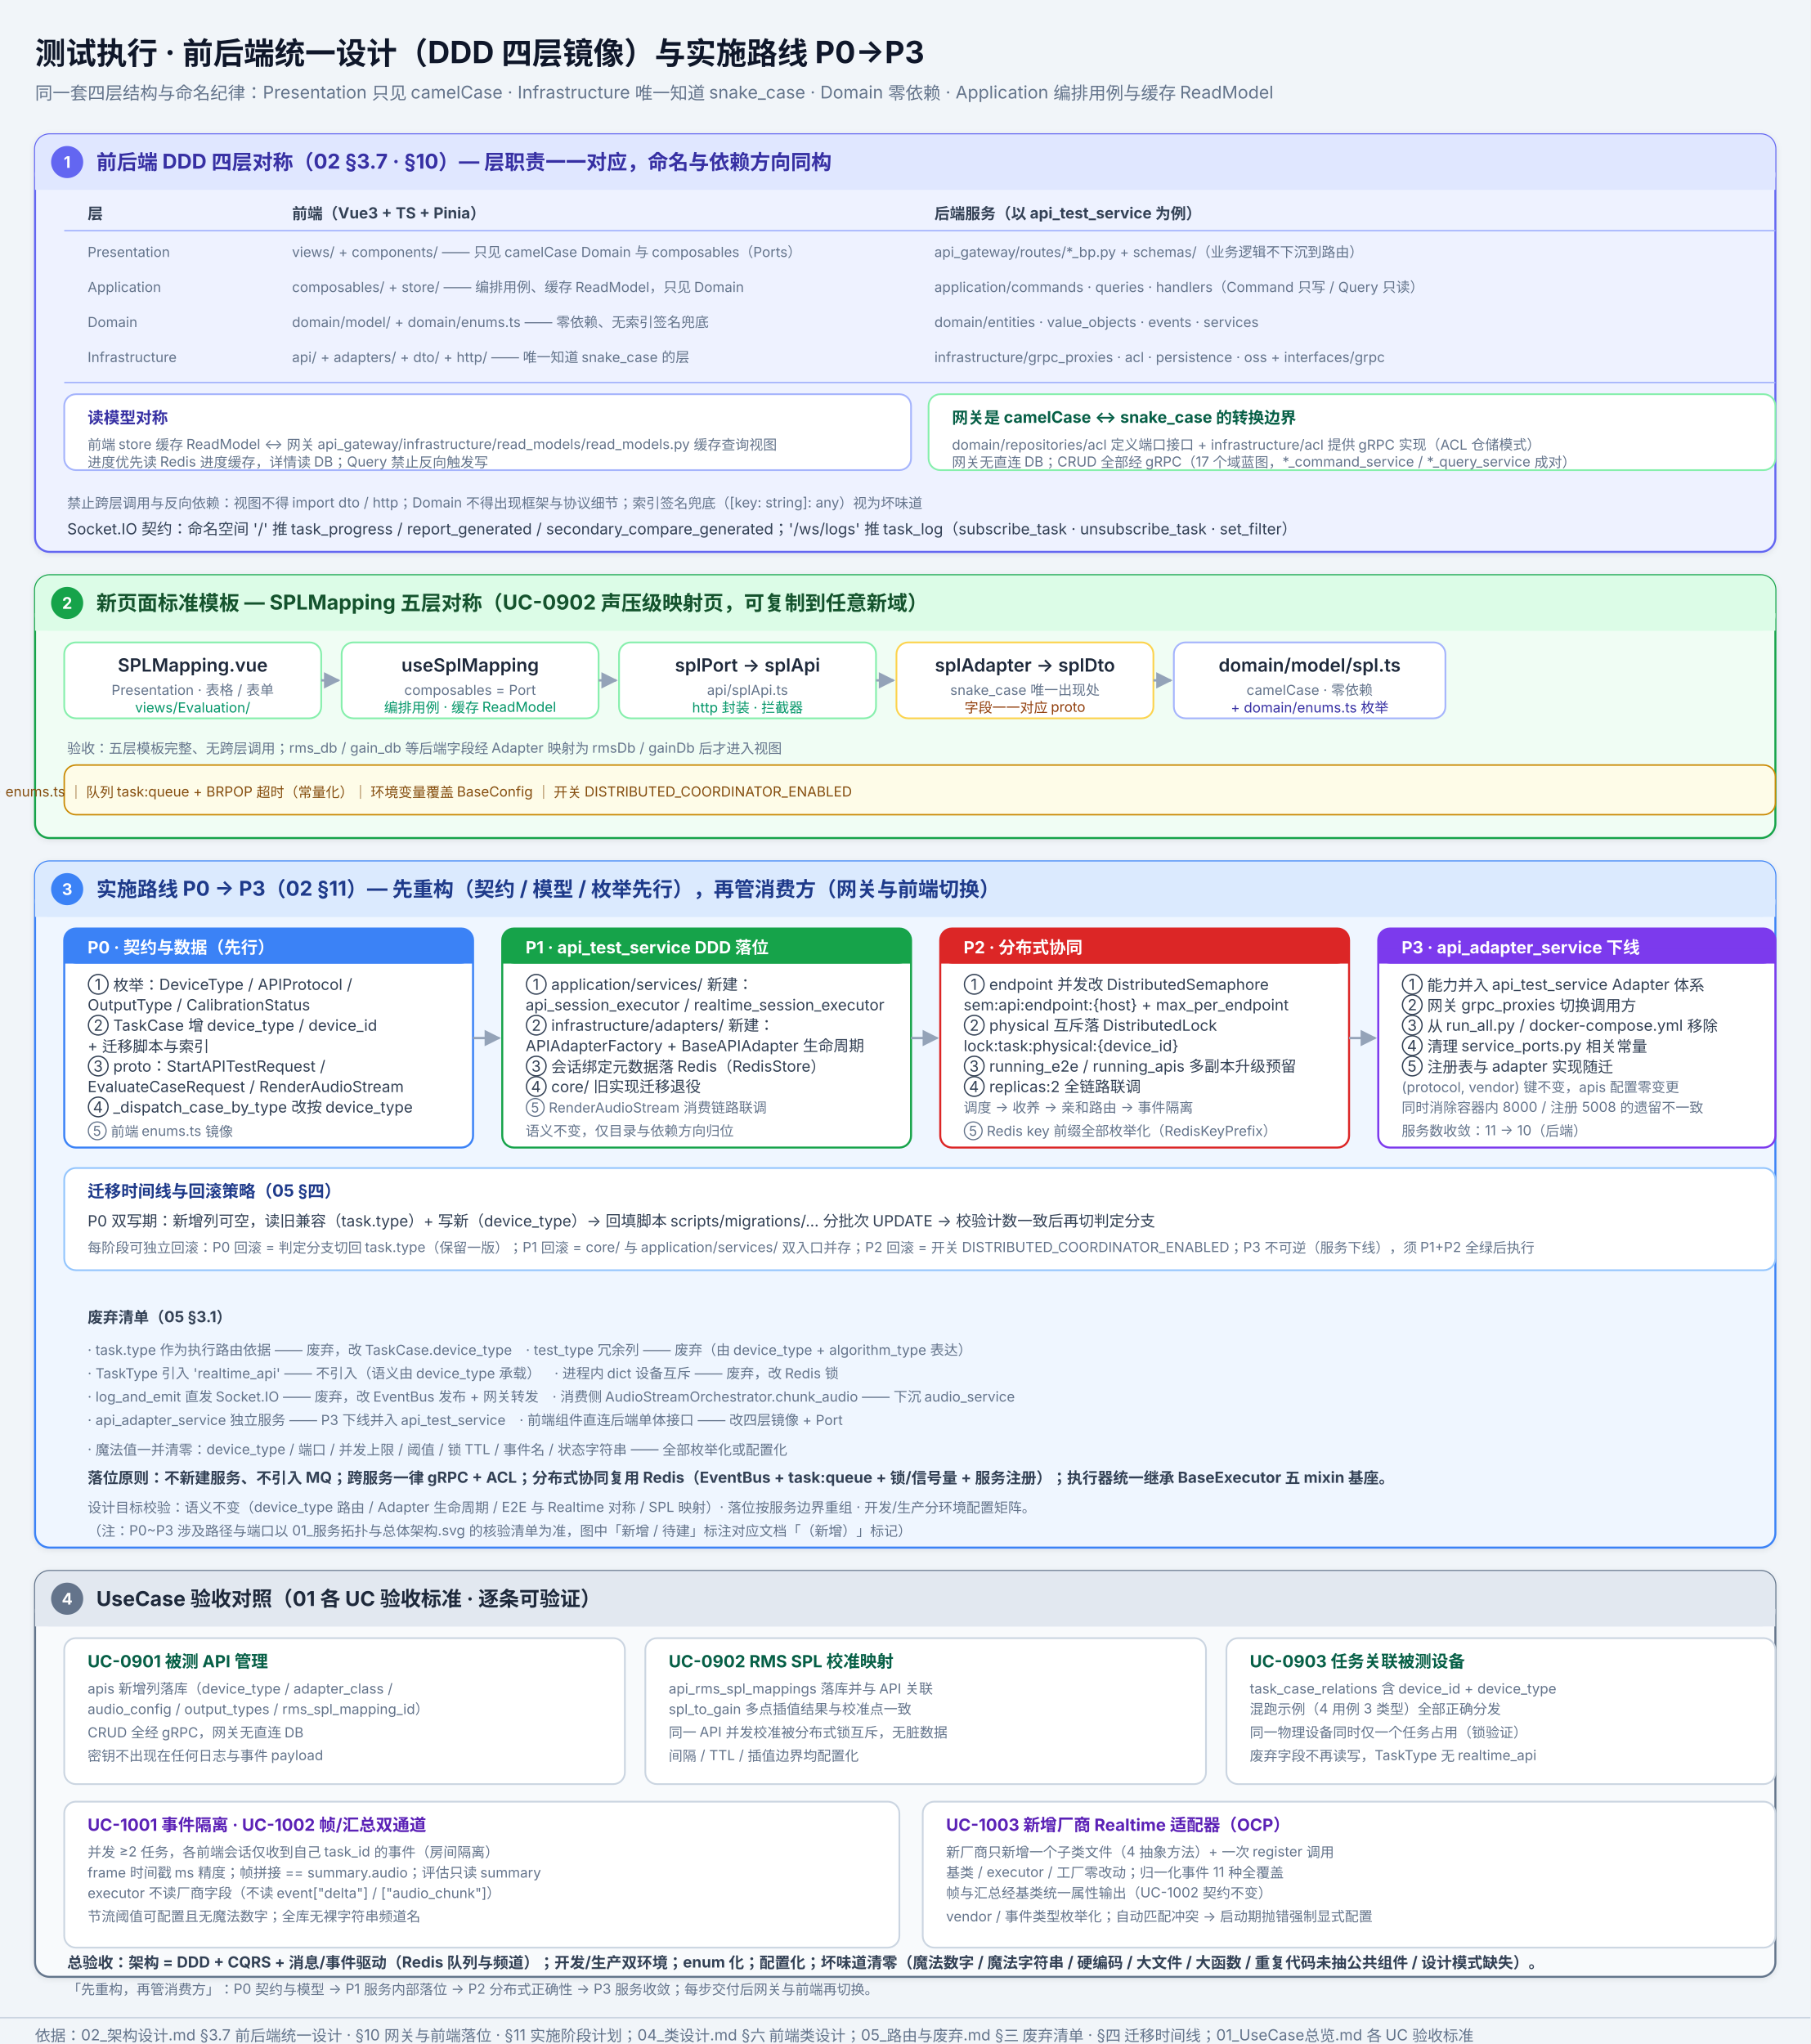
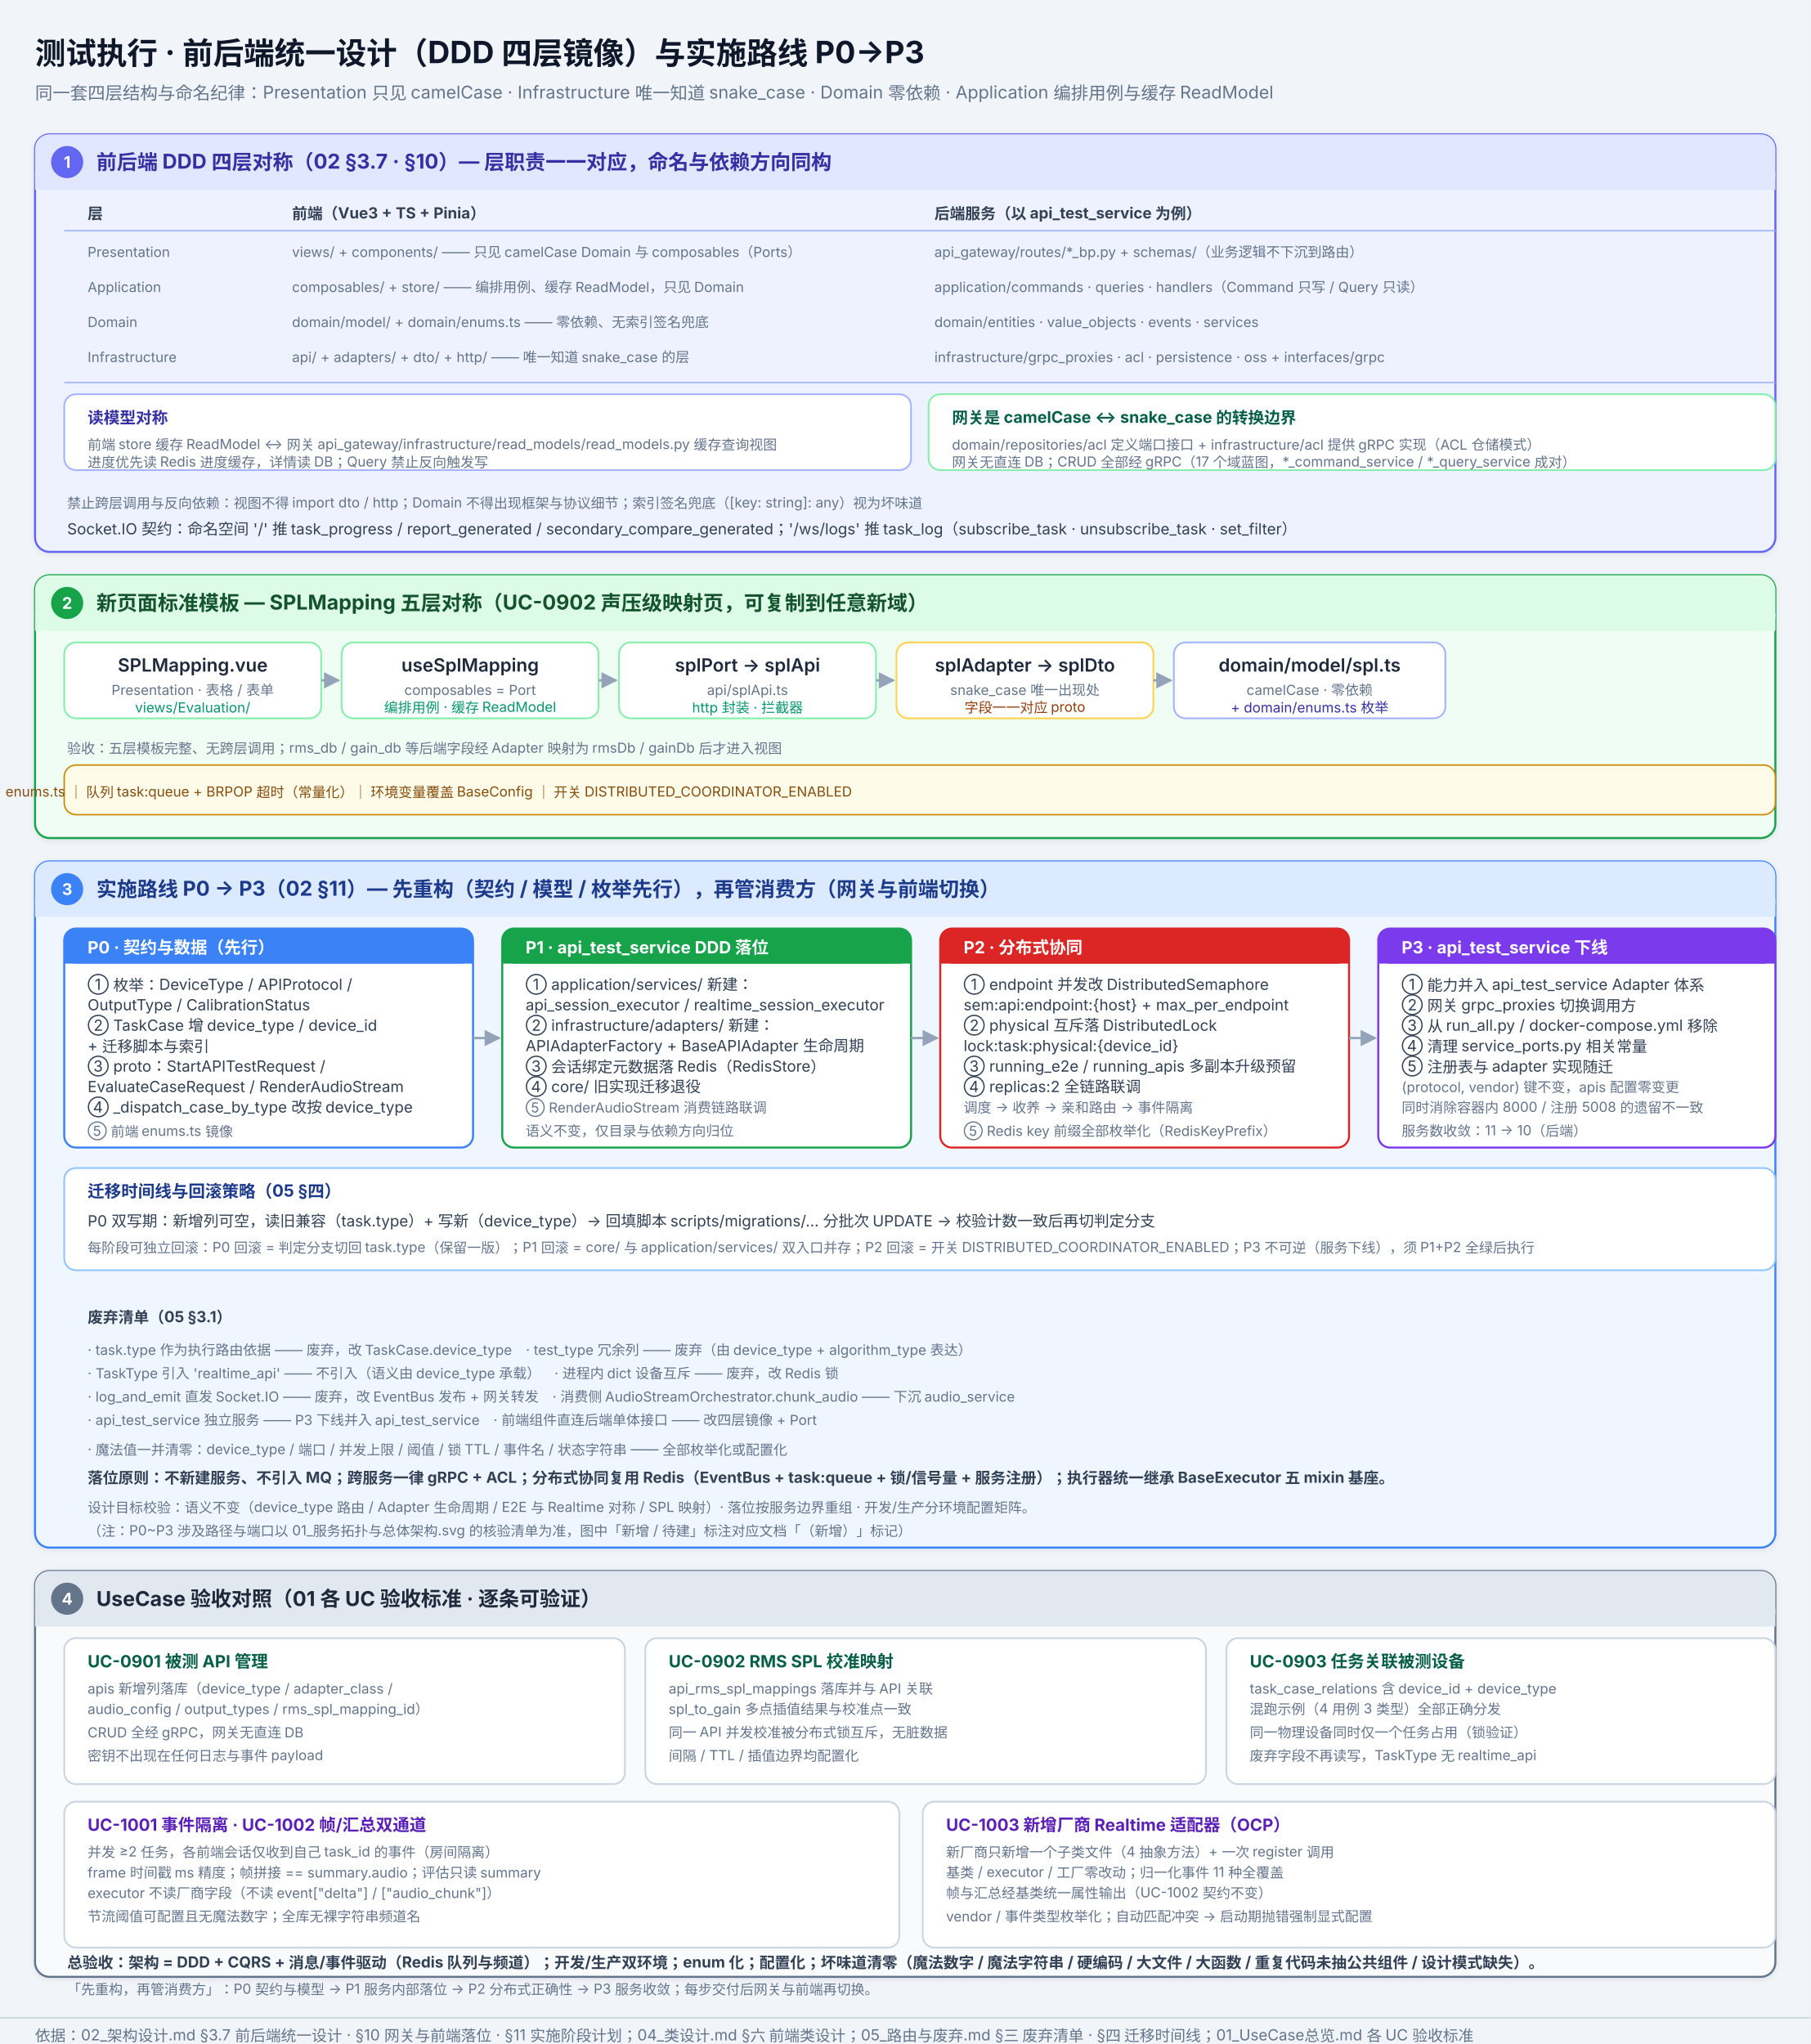
<svg xmlns="http://www.w3.org/2000/svg" viewBox="0 0 1240 1400" font-family="system-ui, -apple-system, 'Segoe UI', 'Microsoft YaHei', 'PingFang SC', sans-serif">
  <defs>
    <marker id="arrow" viewBox="0 0 10 10" refX="9" refY="5" markerWidth="7" markerHeight="7" orient="auto-start-reverse">
      <path d="M0,0 L10,5 L0,10 z" fill="#94a3b8" />
    </marker>
    <marker id="arrowRed" viewBox="0 0 10 10" refX="9" refY="5" markerWidth="7" markerHeight="7" orient="auto-start-reverse">
      <path d="M0,0 L10,5 L0,10 z" fill="#dc2626" />
    </marker>
    <marker id="arrowViolet" viewBox="0 0 10 10" refX="9" refY="5" markerWidth="7" markerHeight="7" orient="auto-start-reverse">
      <path d="M0,0 L10,5 L0,10 z" fill="#7c3aed" />
    </marker>
    <filter id="softShadow" x="-20%" y="-20%" width="140%" height="140%">
      <feDropShadow dx="0" dy="1" stdDeviation="2" flood-color="#0f172a" flood-opacity="0.08" />
    </filter>
    <style>
      .sec-title { font-size: 14px; font-weight: 700; }
      .flow { stroke: #94a3b8; stroke-width: 1.6; fill: none; marker-end: url(#arrow); }
      .flow-red { stroke: #dc2626; stroke-width: 1.6; fill: none; stroke-dasharray: 5 4; marker-end: url(#arrowRed); }
      .flow-violet { stroke: #7c3aed; stroke-width: 1.8; fill: none; stroke-dasharray: 6 4; marker-end: url(#arrowViolet); }
      .box-name { font-size: 12.5px; font-weight: 600; fill: #1e293b; }
      .box-desc { font-size: 10px; fill: #64748b; }
      .note { font-size: 9.5px; fill: #64748b; }
      .body { font-size: 10.5px; fill: #334155; }
      .pill-t { font-size: 10px; font-weight: 600; text-anchor: middle; }
      .chip-t { font-size: 9.5px; text-anchor: middle; }
    </style>
  </defs>
  <rect x="0" y="0" width="1240" height="1400" fill="#f1f5f9" />
  <text x="24" y="44" font-size="21" font-weight="700" fill="#0f172a">测试执行 · 前后端统一设计（DDD 四层镜像）与实施路线 P0→P3</text>
  <text x="24" y="68" font-size="12" fill="#64748b">同一套四层结构与命名纪律：Presentation 只见 camelCase · Infrastructure 唯一知道 snake_case · Domain 零依赖 · Application 编排用例与缓存 ReadModel</text>
  <rect x="24" y="92" width="1192" height="286" rx="10" fill="#eef2ff" stroke="#6366f1" stroke-width="1.4" filter="url(#softShadow)" />
  <rect x="24" y="92" width="1192" height="38" rx="10" fill="#e0e7ff" />
  <rect x="24" y="118" width="1192" height="12" fill="#e0e7ff" />
  <circle cx="46" cy="111" r="11" fill="#6366f1" />
  <text x="46" y="115" font-size="11" font-weight="700" fill="#ffffff" text-anchor="middle">1</text>
  <text x="66" y="116" class="sec-title" fill="#3730a3">前后端 DDD 四层对称（02 §3.7 · §10）— 层职责一一对应，命名与依赖方向同构</text>
  <g>
    <text x="60" y="150" class="body" font-weight="700" fill="#334155">层</text>
    <text x="200" y="150" class="body" font-weight="700" fill="#3730a3">前端（Vue3 + TS + Pinia）</text>
    <text x="640" y="150" class="body" font-weight="700" fill="#065f46">后端服务（以 api_test_service 为例）</text>
    <line x1="44" y1="158" x2="1216" y2="158" stroke="#a5b4fc" />
    <g class="note" fill="#475569">
      <text x="60" y="176">Presentation</text>
      <text x="200" y="176">views/ + components/ —— 只见 camelCase Domain 与 composables（Ports）</text>
      <text x="640" y="176">api_gateway/routes/*_bp.py + schemas/（业务逻辑不下沉到路由）</text>
      <text x="60" y="200">Application</text>
      <text x="200" y="200">composables/ + store/ —— 编排用例、缓存 ReadModel，只见 Domain</text>
      <text x="640" y="200">application/commands · queries · handlers（Command 只写 / Query 只读）</text>
      <text x="60" y="224">Domain</text>
      <text x="200" y="224">domain/model/ + domain/enums.ts —— 零依赖、无索引签名兜底</text>
      <text x="640" y="224">domain/entities · value_objects · events · services</text>
      <text x="60" y="248">Infrastructure</text>
      <text x="200" y="248">api/ + adapters/ + dto/ + http/ —— 唯一知道 snake_case 的层</text>
      <text x="640" y="248">infrastructure/grpc_proxies · acl · persistence · oss + interfaces/grpc</text>
    </g>
    <line x1="44" y1="262" x2="1216" y2="262" stroke="#a5b4fc" />
    <rect x="44" y="270" width="580" height="52" rx="8" fill="#ffffff" stroke="#a5b4fc" stroke-width="1.2" />
    <text x="60" y="290" font-size="11" font-weight="700" fill="#3730a3">读模型对称</text>
    <text x="60" y="308" class="note">前端 store 缓存 ReadModel ↔ 网关 api_gateway/infrastructure/read_models/read_models.py 缓存查询视图</text>
    <text x="60" y="320" class="note">进度优先读 Redis 进度缓存，详情读 DB；Query 禁止反向触发写</text>
    <rect x="636" y="270" width="580" height="52" rx="8" fill="#ffffff" stroke="#86efac" stroke-width="1.2" />
    <text x="652" y="290" font-size="11" font-weight="700" fill="#065f46">网关是 camelCase ↔ snake_case 的转换边界</text>
    <text x="652" y="308" class="note">domain/repositories/acl 定义端口接口 + infrastructure/acl 提供 gRPC 实现（ACL 仓储模式）</text>
    <text x="652" y="320" class="note">网关无直连 DB；CRUD 全部经 gRPC（17 个域蓝图，*_command_service / *_query_service 成对）</text>
    <text x="46" y="348" class="note" fill="#b91c1c">禁止跨层调用与反向依赖：视图不得 import dto / http；Domain 不得出现框架与协议细节；索引签名兜底（[key: string]: any）视为坏味道</text>
    <text x="46" y="366" class="body">Socket.IO 契约：命名空间 '/' 推 task_progress / report_generated / secondary_compare_generated；'/ws/logs' 推 task_log（subscribe_task · unsubscribe_task · set_filter）</text>
  </g>
  <rect x="24" y="394" width="1192" height="180" rx="10" fill="#f0fdf4" stroke="#16a34a" stroke-width="1.4" filter="url(#softShadow)" />
  <rect x="24" y="394" width="1192" height="38" rx="10" fill="#dcfce7" />
  <rect x="24" y="420" width="1192" height="12" fill="#dcfce7" />
  <circle cx="46" cy="413" r="11" fill="#16a34a" />
  <text x="46" y="417" font-size="11" font-weight="700" fill="#ffffff" text-anchor="middle">2</text>
  <text x="66" y="418" class="sec-title" fill="#14532d">新页面标准模板 — SPLMapping 五层对称（UC-0902 声压级映射页，可复制到任意新域）</text>
  <rect x="44" y="440" width="176" height="52" rx="8" fill="#ffffff" stroke="#86efac" stroke-width="1.2" />
  <text x="132" y="460" class="box-name" text-anchor="middle" font-size="11">SPLMapping.vue</text>
  <text x="132" y="476" class="chip-t" fill="#64748b">Presentation · 表格 / 表单</text>
  <text x="132" y="488" class="chip-t" fill="#059669">views/Evaluation/</text>
  <line x1="220" y1="466" x2="232" y2="466" class="flow" />
  <rect x="234" y="440" width="176" height="52" rx="8" fill="#ffffff" stroke="#86efac" stroke-width="1.2" />
  <text x="322" y="460" class="box-name" text-anchor="middle" font-size="11">useSplMapping</text>
  <text x="322" y="476" class="chip-t" fill="#64748b">composables = Port</text>
  <text x="322" y="488" class="chip-t" fill="#059669">编排用例 · 缓存 ReadModel</text>
  <line x1="410" y1="466" x2="422" y2="466" class="flow" />
  <rect x="424" y="440" width="176" height="52" rx="8" fill="#ffffff" stroke="#86efac" stroke-width="1.2" />
  <text x="512" y="460" class="box-name" text-anchor="middle" font-size="11">splPort → splApi</text>
  <text x="512" y="476" class="chip-t" fill="#64748b">api/splApi.ts</text>
  <text x="512" y="488" class="chip-t" fill="#059669">http 封装 · 拦截器</text>
  <line x1="600" y1="466" x2="612" y2="466" class="flow" />
  <rect x="614" y="440" width="176" height="52" rx="8" fill="#ffffff" stroke="#fcd34d" stroke-width="1.2" />
  <text x="702" y="460" class="box-name" text-anchor="middle" font-size="11">splAdapter → splDto</text>
  <text x="702" y="476" class="chip-t" fill="#64748b">snake_case 唯一出现处</text>
  <text x="702" y="488" class="chip-t" fill="#92400e">字段一一对应 proto</text>
  <line x1="790" y1="466" x2="802" y2="466" class="flow" />
  <rect x="804" y="440" width="186" height="52" rx="8" fill="#ffffff" stroke="#a5b4fc" stroke-width="1.2" />
  <text x="897" y="460" class="box-name" text-anchor="middle" font-size="11">domain/model/spl.ts</text>
  <text x="897" y="476" class="chip-t" fill="#64748b">camelCase · 零依赖</text>
  <text x="897" y="488" class="chip-t" fill="#3730a3">+ domain/enums.ts 枚举</text>
  <text x="46" y="516" class="note" text-anchor="start">验收：五层模板完整、无跨层调用；rms_db / gain_db 等后端字段经 Adapter 映射为 rmsDb / gainDb 后才进入视图</text>
  <rect x="44" y="524" width="1172" height="34" rx="8" fill="#fefce8" stroke="#ca8a04" stroke-width="1" />
  <text x="60" y="546" class="chip-t" fill="#854d0e" text-anchor="start">配置化与命名纪律：端口 service_ports.py ｜ 并发 concurrency_config.json ｜ 枚举 common_enums.py ↔ enums.ts ｜ 队列 task:queue + BRPOP 超时（常量化）｜ 环境变量覆盖 BaseConfig ｜ 开关 DISTRIBUTED_COORDINATOR_ENABLED</text>
  <rect x="24" y="590" width="1192" height="470" rx="10" fill="#eff6ff" stroke="#3b82f6" stroke-width="1.4" filter="url(#softShadow)" />
  <rect x="24" y="590" width="1192" height="38" rx="10" fill="#dbeafe" />
  <rect x="24" y="616" width="1192" height="12" fill="#dbeafe" />
  <circle cx="46" cy="609" r="11" fill="#3b82f6" />
  <text x="46" y="613" font-size="11" font-weight="700" fill="#ffffff" text-anchor="middle">3</text>
  <text x="66" y="614" class="sec-title" fill="#1e3a8a">实施路线 P0 → P3（02 §11）— 先重构（契约 / 模型 / 枚举先行），再管消费方（网关与前端切换）</text>
  <rect x="44" y="636" width="280" height="150" rx="8" fill="#ffffff" stroke="#3b82f6" stroke-width="1.4" />
  <rect x="44" y="636" width="280" height="24" rx="8" fill="#3b82f6" />
  <rect x="44" y="650" width="280" height="10" fill="#3b82f6" />
  <text x="60" y="653" font-size="11.5" font-weight="700" fill="#ffffff">P0 · 契约与数据（先行）</text>
  <text x="60" y="678" class="body">① 枚举：DeviceType / APIProtocol /</text>
  <text x="60" y="692" class="body">　 OutputType / CalibrationStatus</text>
  <text x="60" y="706" class="body">② TaskCase 增 device_type / device_id</text>
  <text x="60" y="720" class="body">　 + 迁移脚本与索引</text>
  <text x="60" y="734" class="body">③ proto：StartAPITestRequest /</text>
  <text x="60" y="748" class="body">　 EvaluateCaseRequest / RenderAudioStream</text>
  <text x="60" y="762" class="body">④ _dispatch_case_by_type 改按 device_type</text>
  <text x="60" y="778" class="note">⑤ 前端 enums.ts 镜像</text>
  <rect x="344" y="636" width="280" height="150" rx="8" fill="#ffffff" stroke="#16a34a" stroke-width="1.4" />
  <rect x="344" y="636" width="280" height="24" rx="8" fill="#16a34a" />
  <rect x="344" y="650" width="280" height="10" fill="#16a34a" />
  <text x="360" y="653" font-size="11.5" font-weight="700" fill="#ffffff">P1 · api_test_service DDD 落位</text>
  <text x="360" y="678" class="body">① application/services/ 新建：</text>
  <text x="360" y="692" class="body">　 api_session_executor / realtime_session_executor</text>
  <text x="360" y="706" class="body">② infrastructure/adapters/ 新建：</text>
  <text x="360" y="720" class="body">　 APIAdapterFactory + BaseAPIAdapter 生命周期</text>
  <text x="360" y="734" class="body">③ 会话绑定元数据落 Redis（RedisStore）</text>
  <text x="360" y="748" class="body">④ core/ 旧实现迁移退役</text>
  <text x="360" y="762" class="note">⑤ RenderAudioStream 消费链路联调</text>
  <text x="360" y="778" class="note">语义不变，仅目录与依赖方向归位</text>
  <rect x="644" y="636" width="280" height="150" rx="8" fill="#ffffff" stroke="#dc2626" stroke-width="1.4" />
  <rect x="644" y="636" width="280" height="24" rx="8" fill="#dc2626" />
  <rect x="644" y="650" width="280" height="10" fill="#dc2626" />
  <text x="660" y="653" font-size="11.5" font-weight="700" fill="#ffffff">P2 · 分布式协同</text>
  <text x="660" y="678" class="body">① endpoint 并发改 DistributedSemaphore</text>
  <text x="660" y="692" class="body">　 sem:api:endpoint:{host} + max_per_endpoint</text>
  <text x="660" y="706" class="body">② physical 互斥落 DistributedLock</text>
  <text x="660" y="720" class="body">　 lock:task:physical:{device_id}</text>
  <text x="660" y="734" class="body">③ running_e2e / running_apis 多副本升级预留</text>
  <text x="660" y="748" class="body">④ replicas:2 全链路联调</text>
  <text x="660" y="762" class="note">　 调度 → 收养 → 亲和路由 → 事件隔离</text>
  <text x="660" y="778" class="note">⑤ Redis key 前缀全部枚举化（RedisKeyPrefix）</text>
  <rect x="944" y="636" width="272" height="150" rx="8" fill="#ffffff" stroke="#7c3aed" stroke-width="1.4" />
  <rect x="944" y="636" width="272" height="24" rx="8" fill="#7c3aed" />
  <rect x="944" y="650" width="272" height="10" fill="#7c3aed" />
-   <text x="960" y="653" font-size="11.5" font-weight="700" fill="#ffffff">P3 · api_adapter_service 下线</text>
+   <text x="960" y="653" font-size="11.5" font-weight="700" fill="#ffffff">P3 · api_test_service 下线</text>
  <text x="960" y="678" class="body">① 能力并入 api_test_service Adapter 体系</text>
  <text x="960" y="692" class="body">② 网关 grpc_proxies 切换调用方</text>
  <text x="960" y="706" class="body">③ 从 run_all.py / docker-compose.yml 移除</text>
  <text x="960" y="720" class="body">④ 清理 service_ports.py 相关常量</text>
  <text x="960" y="734" class="body">⑤ 注册表与 adapter 实现随迁</text>
  <text x="960" y="748" class="note">　 (protocol, vendor) 键不变，apis 配置零变更</text>
  <text x="960" y="762" class="note">同时消除容器内 8000 / 注册 5008 的遗留不一致</text>
  <text x="960" y="778" class="note">服务数收敛：11 → 10（后端）</text>
  <line x1="324" y1="711" x2="342" y2="711" class="flow" />
  <line x1="624" y1="711" x2="642" y2="711" class="flow" />
  <line x1="924" y1="711" x2="942" y2="711" class="flow" />
  <rect x="44" y="800" width="1172" height="70" rx="8" fill="#ffffff" stroke="#93c5fd" stroke-width="1.2" />
  <text x="60" y="820" font-size="11.5" font-weight="700" fill="#1e3a8a">迁移时间线与回滚策略（05 §四）</text>
  <text x="60" y="840" class="body">P0 双写期：新增列可空，读旧兼容（task.type）+ 写新（device_type）→ 回填脚本 scripts/migrations/… 分批次 UPDATE → 校验计数一致后再切判定分支</text>
  <text x="60" y="858" class="note" fill="#b91c1c">每阶段可独立回滚：P0 回滚 = 判定分支切回 task.type（保留一版）；P1 回滚 = core/ 与 application/services/ 双入口并存；P2 回滚 = 开关 DISTRIBUTED_COORDINATOR_ENABLED；P3 不可逆（服务下线），须 P1+P2 全绿后执行</text>
  <g>
    <text x="60" y="906" class="body" font-weight="700" fill="#334155">废弃清单（05 §3.1）</text>
    <text x="60" y="928" class="note">· task.type 作为执行路由依据 —— 废弃，改 TaskCase.device_type　· test_type 冗余列 —— 废弃（由 device_type + algorithm_type 表达）</text>
    <text x="60" y="944" class="note">· TaskType 引入 'realtime_api' —— 不引入（语义由 device_type 承载）　· 进程内 dict 设备互斥 —— 废弃，改 Redis 锁</text>
    <text x="60" y="960" class="note">· log_and_emit 直发 Socket.IO —— 废弃，改 EventBus 发布 + 网关转发　· 消费侧 AudioStreamOrchestrator.chunk_audio —— 下沉 audio_service</text>
-     <text x="60" y="976" class="note">· api_adapter_service 独立服务 —— P3 下线并入 api_test_service　· 前端组件直连后端单体接口 —— 改四层镜像 + Port</text>
+     <text x="60" y="976" class="note">· api_test_service 独立服务 —— P3 下线并入 api_test_service　· 前端组件直连后端单体接口 —— 改四层镜像 + Port</text>
    <text x="60" y="996" class="note" fill="#c2410c">· 魔法值一并清零：device_type / 端口 / 并发上限 / 阈值 / 锁 TTL / 事件名 / 状态字符串 —— 全部枚举化或配置化</text>
    <text x="60" y="1016" class="body" fill="#1e3a8a" font-weight="700">落位原则：不新建服务、不引入 MQ；跨服务一律 gRPC + ACL；分布式协同复用 Redis（EventBus + task:queue + 锁/信号量 + 服务注册）；执行器统一继承 BaseExecutor 五 mixin 基座。</text>
    <text x="60" y="1036" class="note">设计目标校验：语义不变（device_type 路由 / Adapter 生命周期 / E2E 与 Realtime 对称 / SPL 映射）· 落位按服务边界重组 · 开发/生产分环境配置矩阵。</text>
    <text x="60" y="1052" class="note">（注：P0~P3 涉及路径与端口以 01_服务拓扑与总体架构.svg 的核验清单为准，图中「新增 / 待建」标注对应文档「（新增）」标记）</text>
  </g>
  <rect x="24" y="1076" width="1192" height="278" rx="10" fill="#f8fafc" stroke="#64748b" stroke-width="1.4" filter="url(#softShadow)" />
  <rect x="24" y="1076" width="1192" height="38" rx="10" fill="#e2e8f0" />
  <rect x="24" y="1102" width="1192" height="12" fill="#e2e8f0" />
  <circle cx="46" cy="1095" r="11" fill="#64748b" />
  <text x="46" y="1099" font-size="11" font-weight="700" fill="#ffffff" text-anchor="middle">4</text>
  <text x="66" y="1100" class="sec-title" fill="#1e293b">UseCase 验收对照（01 各 UC 验收标准 · 逐条可验证）</text>
  <rect x="44" y="1122" width="384" height="100" rx="8" fill="#ffffff" stroke="#cbd5e1" stroke-width="1.2" />
  <text x="60" y="1142" font-size="11.5" font-weight="700" fill="#065f46">UC-0901 被测 API 管理</text>
  <text x="60" y="1160" class="note">apis 新增列落库（device_type / adapter_class /</text>
  <text x="60" y="1174" class="note">audio_config / output_types / rms_spl_mapping_id）</text>
  <text x="60" y="1190" class="note">CRUD 全经 gRPC，网关无直连 DB</text>
  <text x="60" y="1206" class="note" fill="#b91c1c">密钥不出现在任何日志与事件 payload</text>
  <rect x="442" y="1122" width="384" height="100" rx="8" fill="#ffffff" stroke="#cbd5e1" stroke-width="1.2" />
  <text x="458" y="1142" font-size="11.5" font-weight="700" fill="#065f46">UC-0902 RMS SPL 校准映射</text>
  <text x="458" y="1160" class="note">api_rms_spl_mappings 落库并与 API 关联</text>
  <text x="458" y="1174" class="note">spl_to_gain 多点插值结果与校准点一致</text>
  <text x="458" y="1190" class="note">同一 API 并发校准被分布式锁互斥，无脏数据</text>
  <text x="458" y="1206" class="note" fill="#b91c1c">间隔 / TTL / 插值边界均配置化</text>
  <rect x="840" y="1122" width="376" height="100" rx="8" fill="#ffffff" stroke="#cbd5e1" stroke-width="1.2" />
  <text x="856" y="1142" font-size="11.5" font-weight="700" fill="#065f46">UC-0903 任务关联被测设备</text>
  <text x="856" y="1160" class="note">task_case_relations 含 device_id + device_type</text>
  <text x="856" y="1174" class="note">混跑示例（4 用例 3 类型）全部正确分发</text>
  <text x="856" y="1190" class="note">同一物理设备同时仅一个任务占用（锁验证）</text>
  <text x="856" y="1206" class="note" fill="#b91c1c">废弃字段不再读写，TaskType 无 realtime_api</text>
  <rect x="44" y="1234" width="572" height="100" rx="8" fill="#ffffff" stroke="#cbd5e1" stroke-width="1.2" />
  <text x="60" y="1254" font-size="11.5" font-weight="700" fill="#5b21b6">UC-1001 事件隔离 · UC-1002 帧/汇总双通道</text>
  <text x="60" y="1272" class="note">并发 ≥2 任务，各前端会话仅收到自己 task_id 的事件（房间隔离）</text>
  <text x="60" y="1286" class="note">frame 时间戳 ms 精度；帧拼接 == summary.audio；评估只读 summary</text>
  <text x="60" y="1300" class="note">executor 不读厂商字段（不读 event["delta"] / ["audio_chunk"]）</text>
  <text x="60" y="1316" class="note" fill="#b91c1c">节流阈值可配置且无魔法数字；全库无裸字符串频道名</text>
  <rect x="632" y="1234" width="584" height="100" rx="8" fill="#ffffff" stroke="#cbd5e1" stroke-width="1.2" />
  <text x="648" y="1254" font-size="11.5" font-weight="700" fill="#5b21b6">UC-1003 新增厂商 Realtime 适配器（OCP）</text>
  <text x="648" y="1272" class="note">新厂商只新增一个子类文件（4 抽象方法）+ 一次 register 调用</text>
  <text x="648" y="1286" class="note">基类 / executor / 工厂零改动；归一化事件 11 种全覆盖</text>
  <text x="648" y="1300" class="note">帧与汇总经基类统一属性输出（UC-1002 契约不变）</text>
  <text x="648" y="1316" class="note" fill="#b91c1c">vendor / 事件类型枚举化；自动匹配冲突 → 启动期抛错强制显式配置</text>
  <text x="46" y="1348" class="body" font-weight="700" fill="#1e293b">总验收：架构 = DDD + CQRS + 消息/事件驱动（Redis 队列与频道）；开发/生产双环境；enum 化；配置化；坏味道清零（魔法数字 / 魔法字符串 / 硬编码 / 大文件 / 大函数 / 重复代码未抽公共组件 / 设计模式缺失）。</text>
  <text x="46" y="1366" class="note">「先重构，再管消费方」：P0 契约与模型 → P1 服务内部落位 → P2 分布式正确性 → P3 服务收敛；每步交付后网关与前端再切换。</text>
  <line x1="0" y1="1382" x2="1240" y2="1382" stroke="#cbd5e1" stroke-width="1" />
  <text x="24" y="1398" font-size="10.5" fill="#64748b">依据：02_架构设计.md §3.7 前后端统一设计 · §10 网关与前端落位 · §11 实施阶段计划；04_类设计.md §六 前端类设计；05_路由与废弃.md §三 废弃清单 · §四 迁移时间线；01_UseCase总览.md 各 UC 验收标准</text>
</svg>
